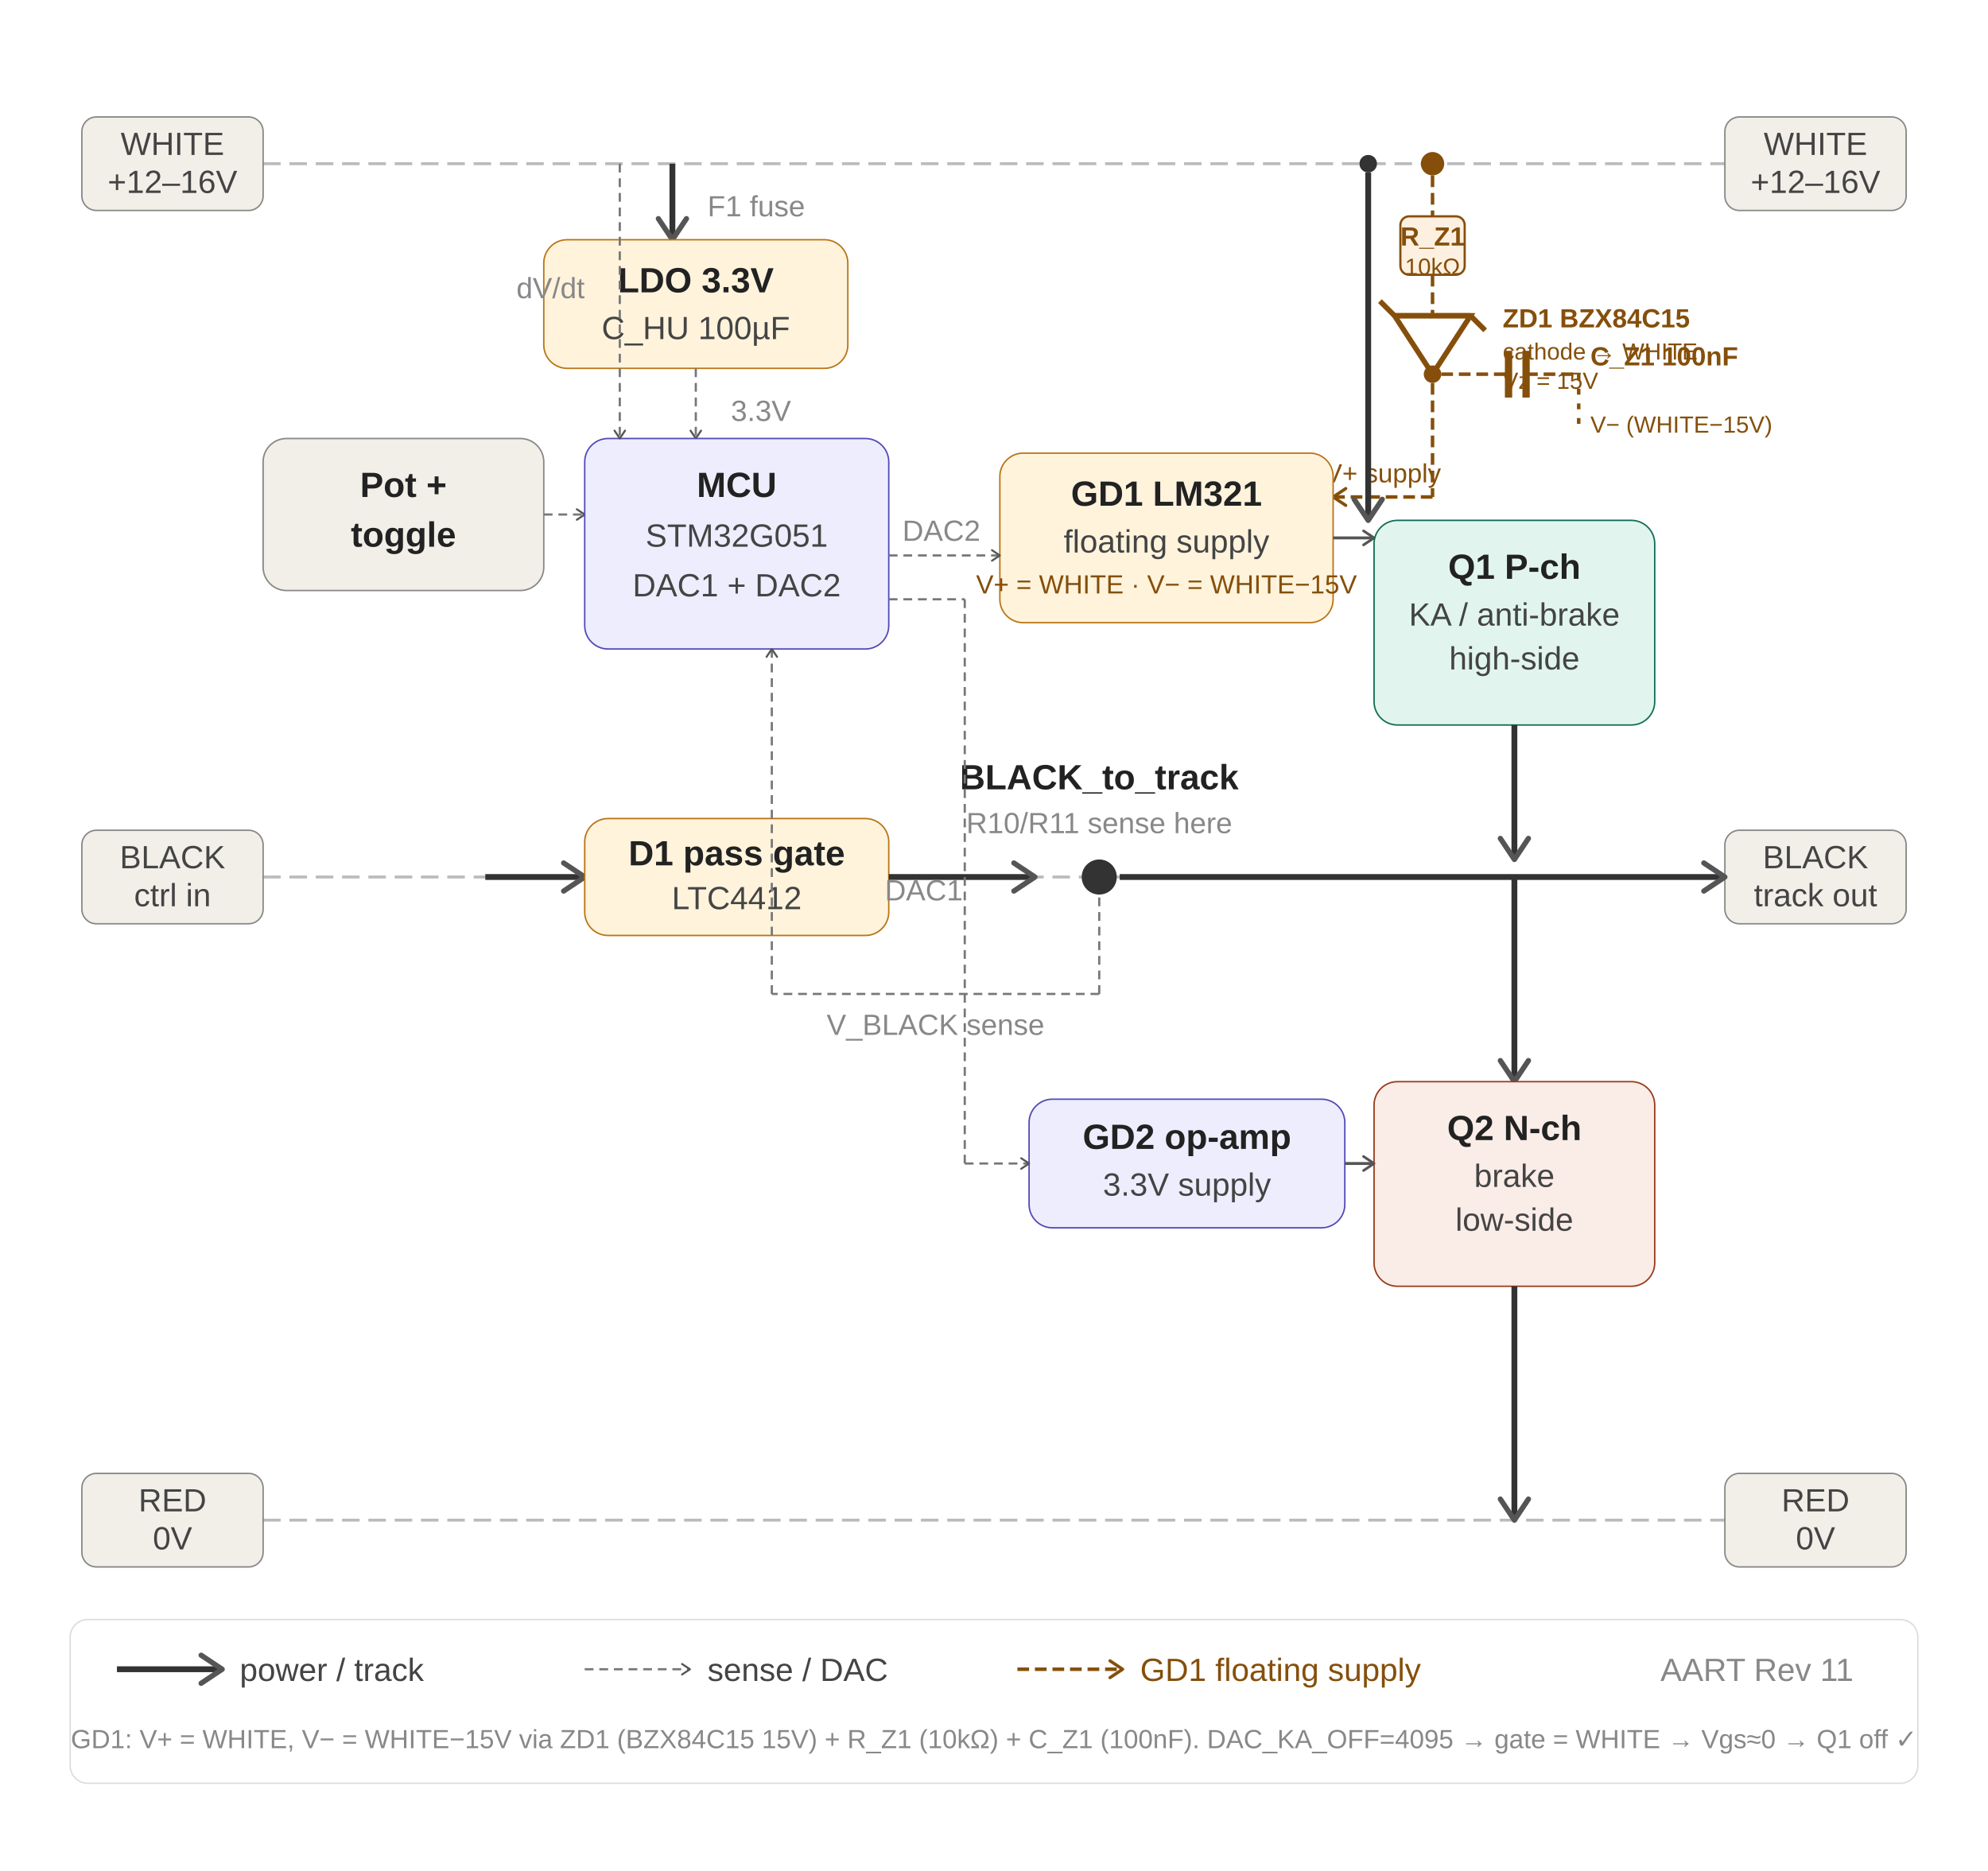
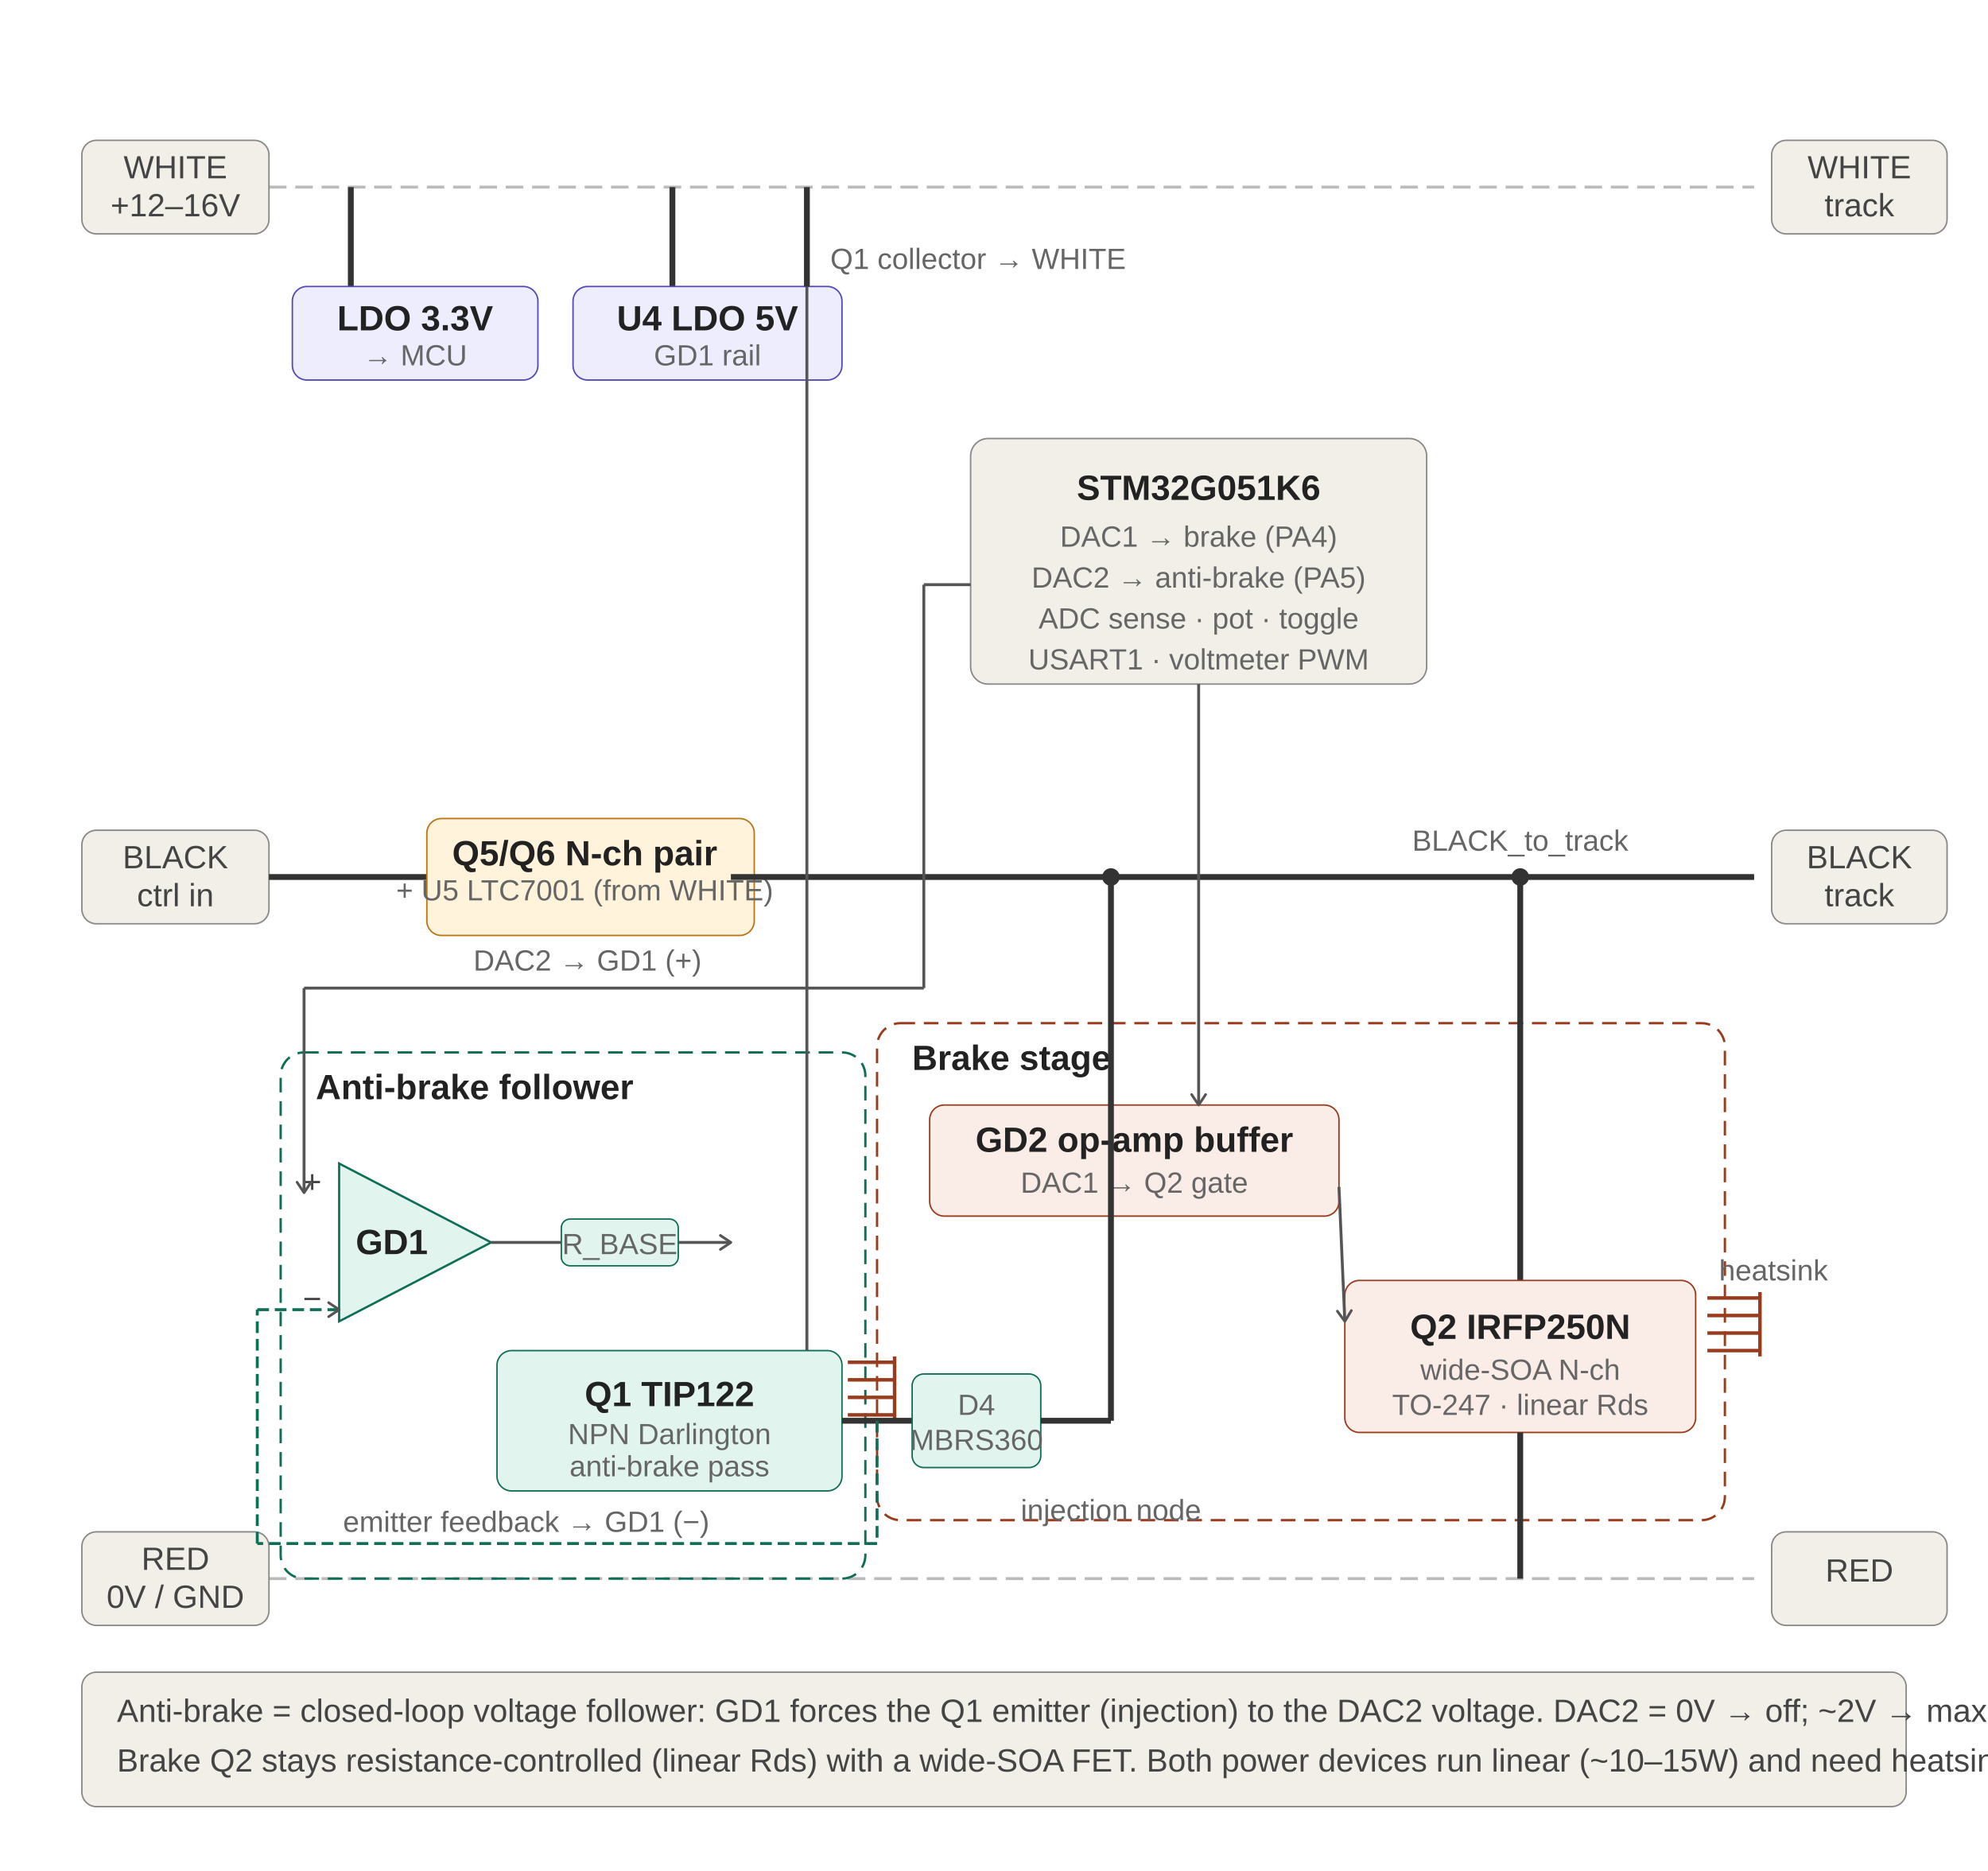
<svg xmlns="http://www.w3.org/2000/svg" width="680" viewBox="0 0 680 640" role="img">
  <defs>
    <marker id="arrow" viewBox="0 0 10 10" refX="8" refY="5" markerWidth="6" markerHeight="6" orient="auto-start-reverse">
      <path d="M2 1L8 5L2 9" fill="none" stroke="#555" stroke-width="1.5" stroke-linecap="round" stroke-linejoin="round" />
    </marker>
-     <marker id="arrow-float" viewBox="0 0 10 10" refX="8" refY="5" markerWidth="6" markerHeight="6" orient="auto-start-reverse">
-       <path d="M2 1L8 5L2 9" fill="none" stroke="#854F0B" stroke-width="1.5" stroke-linecap="round" stroke-linejoin="round" />
-     </marker>
    <style>
    text { font-family: Arial, sans-serif; }
    .ts  { font-size: 11px; fill: #444; }
+     .tss { font-size: 10px; fill: #666; }
    .th  { font-size: 12px; font-weight: 600; fill: #222; }
    .box-gray   { fill: #F1EFE8; stroke: #888; stroke-width: 0.5; }
    .box-amber  { fill: #FFF3DC; stroke: #BA7517; stroke-width: 0.5; }
    .box-purple { fill: #EEEDFE; stroke: #534AB7; stroke-width: 0.5; }
    .box-teal   { fill: #E1F5EE; stroke: #0F6E56; stroke-width: 0.5; }
    .box-coral  { fill: #FAECE7; stroke: #993C1D; stroke-width: 0.5; }
-     .box-float  { fill: #FEF0E0; stroke: #854F0B; stroke-width: 0.75; }
+     .cont-teal  { fill: none; stroke: #0F6E56; stroke-width: 0.8; stroke-dasharray: 5 3; }
+     .cont-coral { fill: none; stroke: #993C1D; stroke-width: 0.8; stroke-dasharray: 5 3; }
    .rail  { stroke: #bbb; stroke-width: 1; stroke-dasharray: 6 3; }
    .power { stroke: #333; stroke-width: 2; fill: none; }
-     .sense { stroke: #777; stroke-width: 0.75; stroke-dasharray: 3 2; fill: none; }
    .gate  { stroke: #555; stroke-width: 1; fill: none; }
-     .float { stroke: #854F0B; stroke-width: 1.2; stroke-dasharray: 4 2; fill: none; }
+     .fb    { stroke: #0F6E56; stroke-width: 1; stroke-dasharray: 4 2; fill: none; }
+     .hs    { fill: none; stroke: #993C1D; stroke-width: 1.2; }
  </style>
  </defs>
-   <line class="rail" x1="90" y1="56" x2="590" y2="56" />
-   <line class="rail" x1="90" y1="300" x2="590" y2="300" />
-   <line class="rail" x1="90" y1="520" x2="590" y2="520" />
-   <rect class="box-gray" x="28" y="40" width="62" height="32" rx="5" />
-   <text class="ts" x="59" y="53" text-anchor="middle">WHITE</text>
-   <text class="ts" x="59" y="66" text-anchor="middle">+12–16V</text>
-   <rect class="box-gray" x="28" y="284" width="62" height="32" rx="5" />
-   <text class="ts" x="59" y="297" text-anchor="middle">BLACK</text>
-   <text class="ts" x="59" y="310" text-anchor="middle">ctrl in</text>
-   <rect class="box-gray" x="28" y="504" width="62" height="32" rx="5" />
-   <text class="ts" x="59" y="517" text-anchor="middle">RED</text>
-   <text class="ts" x="59" y="530" text-anchor="middle">0V</text>
-   <rect class="box-gray" x="590" y="40" width="62" height="32" rx="5" />
-   <text class="ts" x="621" y="53" text-anchor="middle">WHITE</text>
-   <text class="ts" x="621" y="66" text-anchor="middle">+12–16V</text>
-   <rect class="box-gray" x="590" y="284" width="62" height="32" rx="5" />
-   <text class="ts" x="621" y="297" text-anchor="middle">BLACK</text>
-   <text class="ts" x="621" y="310" text-anchor="middle">track out</text>
-   <rect class="box-gray" x="590" y="504" width="62" height="32" rx="5" />
-   <text class="ts" x="621" y="517" text-anchor="middle">RED</text>
-   <text class="ts" x="621" y="530" text-anchor="middle">0V</text>
-   <line class="power" x1="166" y1="300" x2="200" y2="300" marker-end="url(#arrow)" />
-   <rect class="box-amber" x="200" y="280" width="104" height="40" rx="8" />
-   <text class="th" x="252" y="296" text-anchor="middle">D1 pass gate</text>
-   <text class="ts" x="252" y="311" text-anchor="middle">LTC4412</text>
-   <line class="power" x1="304" y1="300" x2="354" y2="300" marker-end="url(#arrow)" />
-   <circle cx="376" cy="300" r="6" fill="#333" />
-   <text class="th" x="376" y="270" text-anchor="middle">BLACK_to_track</text>
-   <text class="ts" x="376" y="285" text-anchor="middle" style="font-size:10px;fill:#888">R10/R11 sense here</text>
-   <line class="power" x1="383" y1="300" x2="590" y2="300" stroke="#333" stroke-width="2.5" marker-end="url(#arrow)" />
-   <line class="power" x1="230" y1="56" x2="230" y2="82" marker-end="url(#arrow)" />
-   <text class="ts" x="242" y="74" style="font-size:10px;fill:#888">F1 fuse</text>
-   <rect class="box-amber" x="186" y="82" width="104" height="44" rx="8" />
-   <text class="th" x="238" y="100" text-anchor="middle">LDO 3.3V</text>
-   <text class="ts" x="238" y="116" text-anchor="middle">C_HU 100µF</text>
-   <line class="sense" x1="238" y1="126" x2="238" y2="150" marker-end="url(#arrow)" />
-   <text class="ts" x="250" y="144" style="font-size:10px;fill:#888">3.3V</text>
-   <rect class="box-gray" x="90" y="150" width="96" height="52" rx="8" />
-   <text class="th" x="138" y="170" text-anchor="middle">Pot +</text>
-   <text class="th" x="138" y="187" text-anchor="middle">toggle</text>
-   <line class="sense" x1="186" y1="176" x2="200" y2="176" marker-end="url(#arrow)" />
-   <rect class="box-purple" x="200" y="150" width="104" height="72" rx="8" />
-   <text class="th" x="252" y="170" text-anchor="middle">MCU</text>
-   <text class="ts" x="252" y="187" text-anchor="middle">STM32G051</text>
-   <text class="ts" x="252" y="204" text-anchor="middle">DAC1 + DAC2</text>
-   <line class="sense" x1="212" y1="56" x2="212" y2="150" marker-end="url(#arrow)" />
-   <text class="ts" x="200" y="102" text-anchor="end" style="font-size:10px;fill:#888">dV/dt</text>
-   <line class="sense" x1="376" y1="307" x2="376" y2="340" />
-   <line class="sense" x1="376" y1="340" x2="264" y2="340" />
-   <line class="sense" x1="264" y1="340" x2="264" y2="222" marker-end="url(#arrow)" />
-   <text class="ts" x="320" y="354" text-anchor="middle" style="font-size:10px;fill:#888">V_BLACK sense</text>
-   <circle cx="490" cy="56" r="4" fill="#854F0B" />
-   <line class="float" x1="490" y1="60" x2="490" y2="74" />
-   <rect class="box-float" x="479" y="74" width="22" height="20" rx="3" />
-   <text x="490" y="84" text-anchor="middle" style="font-size:9px;fill:#854F0B;font-weight:600">R_Z1</text>
-   <text x="490" y="94" text-anchor="middle" style="font-size:8px;fill:#854F0B">10kΩ</text>
-   <line class="float" x1="490" y1="94" x2="490" y2="108" />
-   <line x1="477" y1="108" x2="503" y2="108" stroke="#854F0B" stroke-width="1.8" />
-   <line x1="477" y1="108" x2="472" y2="103" stroke="#854F0B" stroke-width="1.8" />
-   <line x1="503" y1="108" x2="508" y2="113" stroke="#854F0B" stroke-width="1.8" />
-   <polygon points="490,128 477,108 503,108" fill="none" stroke="#854F0B" stroke-width="1.8" />
-   <text x="514" y="112" style="font-size:9px;fill:#854F0B;font-weight:600">ZD1 BZX84C15</text>
-   <text x="514" y="123" style="font-size:8px;fill:#854F0B">cathode → WHITE</text>
-   <text x="514" y="133" style="font-size:8px;fill:#854F0B">Vz = 15V</text>
-   <circle cx="490" cy="128" r="3" fill="#854F0B" />
-   <line class="float" x1="493" y1="128" x2="516" y2="128" />
-   <line x1="516" y1="120" x2="516" y2="136" stroke="#854F0B" stroke-width="2.5" />
-   <line x1="522" y1="120" x2="522" y2="136" stroke="#854F0B" stroke-width="2.5" />
-   <line class="float" x1="522" y1="128" x2="540" y2="128" />
-   <text x="544" y="125" style="font-size:9px;fill:#854F0B;font-weight:600">C_Z1 100nF</text>
-   <line class="float" x1="540" y1="128" x2="540" y2="148" style="stroke-dasharray:2 3" />
-   <text x="544" y="148" style="font-size:8px;fill:#854F0B">V− (WHITE−15V)</text>
-   <line class="float" x1="490" y1="131" x2="490" y2="170" />
-   <line class="float" x1="490" y1="170" x2="456" y2="170" marker-end="url(#arrow-float)" />
-   <text x="473" y="165" text-anchor="middle" style="font-size:9px;fill:#854F0B">V+ supply</text>
-   <rect class="box-amber" x="342" y="155" width="114" height="58" rx="8" />
-   <text class="th" x="399" y="173" text-anchor="middle">GD1  LM321</text>
-   <text class="ts" x="399" y="189" text-anchor="middle">floating supply</text>
-   <text x="399" y="203" text-anchor="middle" style="font-size:9px;fill:#854F0B">V+ = WHITE · V− = WHITE−15V</text>
-   <line class="gate" x1="456" y1="184" x2="470" y2="184" marker-end="url(#arrow)" />
-   <line class="sense" x1="304" y1="190" x2="342" y2="190" marker-end="url(#arrow)" />
-   <text class="ts" x="322" y="185" text-anchor="middle" style="font-size:10px;fill:#888">DAC2</text>
-   <circle cx="468" cy="56" r="3" fill="#333" />
-   <line class="power" x1="468" y1="59" x2="468" y2="178" marker-end="url(#arrow)" />
-   <rect class="box-teal" x="470" y="178" width="96" height="70" rx="8" />
-   <text class="th" x="518" y="198" text-anchor="middle">Q1  P-ch</text>
-   <text class="ts" x="518" y="214" text-anchor="middle">KA / anti-brake</text>
-   <text class="ts" x="518" y="229" text-anchor="middle">high-side</text>
-   <line class="power" x1="518" y1="248" x2="518" y2="294" marker-end="url(#arrow)" />
-   <line class="power" x1="518" y1="300" x2="518" y2="370" marker-end="url(#arrow)" />
-   <rect class="box-coral" x="470" y="370" width="96" height="70" rx="8" />
-   <text class="th" x="518" y="390" text-anchor="middle">Q2  N-ch</text>
-   <text class="ts" x="518" y="406" text-anchor="middle">brake</text>
-   <text class="ts" x="518" y="421" text-anchor="middle">low-side</text>
-   <line class="power" x1="518" y1="440" x2="518" y2="520" marker-end="url(#arrow)" />
-   <rect class="box-purple" x="352" y="376" width="108" height="44" rx="8" />
-   <text class="th" x="406" y="393" text-anchor="middle">GD2  op-amp</text>
-   <text class="ts" x="406" y="409" text-anchor="middle">3.3V supply</text>
-   <line class="gate" x1="460" y1="398" x2="470" y2="398" marker-end="url(#arrow)" />
-   <line class="sense" x1="304" y1="205" x2="330" y2="205" />
-   <line class="sense" x1="330" y1="205" x2="330" y2="398" />
-   <line class="sense" x1="330" y1="398" x2="352" y2="398" marker-end="url(#arrow)" />
-   <text class="ts" x="316" y="308" text-anchor="middle" style="font-size:10px;fill:#888">DAC1</text>
-   <rect x="24" y="554" width="632" height="56" rx="6" fill="none" stroke="#ddd" stroke-width="0.5" />
-   <line x1="40" y1="571" x2="76" y2="571" stroke="#333" stroke-width="2" marker-end="url(#arrow)" />
-   <text class="ts" x="82" y="575">power / track</text>
-   <line x1="200" y1="571" x2="236" y2="571" stroke="#777" stroke-width="0.75" stroke-dasharray="3 2" marker-end="url(#arrow)" />
-   <text class="ts" x="242" y="575">sense / DAC</text>
-   <line x1="348" y1="571" x2="384" y2="571" stroke="#854F0B" stroke-width="1.2" stroke-dasharray="4 2" marker-end="url(#arrow-float)" />
-   <text class="ts" x="390" y="575" style="fill:#854F0B">GD1 floating supply</text>
-   <text class="ts" x="634" y="575" text-anchor="end" style="fill:#888">AART Rev 11</text>
-   <text x="340" y="598" text-anchor="middle" style="font-size:9px;fill:#888">GD1: V+ = WHITE, V− = WHITE−15V via ZD1 (BZX84C15 15V) + R_Z1 (10kΩ) + C_Z1 (100nF). DAC_KA_OFF=4095 → gate = WHITE → Vgs≈0 → Q1 off ✓</text>
+   <line class="rail" x1="92" y1="64" x2="600" y2="64" />
+   <line class="rail" x1="92" y1="300" x2="600" y2="300" />
+   <line class="rail" x1="92" y1="540" x2="600" y2="540" />
+   <rect class="box-gray" x="28" y="48" width="64" height="32" rx="5" />
+   <text class="ts" x="60" y="61" text-anchor="middle">WHITE</text>
+   <text class="ts" x="60" y="74" text-anchor="middle">+12–16V</text>
+   <rect class="box-gray" x="28" y="284" width="64" height="32" rx="5" />
+   <text class="ts" x="60" y="297" text-anchor="middle">BLACK</text>
+   <text class="ts" x="60" y="310" text-anchor="middle">ctrl in</text>
+   <rect class="box-gray" x="28" y="524" width="64" height="32" rx="5" />
+   <text class="ts" x="60" y="537" text-anchor="middle">RED</text>
+   <text class="ts" x="60" y="550" text-anchor="middle">0V / GND</text>
+   <rect class="box-gray" x="606" y="48" width="60" height="32" rx="5" />
+   <text class="ts" x="636" y="61" text-anchor="middle">WHITE</text>
+   <text class="ts" x="636" y="74" text-anchor="middle">track</text>
+   <rect class="box-gray" x="606" y="284" width="60" height="32" rx="5" />
+   <text class="ts" x="636" y="297" text-anchor="middle">BLACK</text>
+   <text class="ts" x="636" y="310" text-anchor="middle">track</text>
+   <rect class="box-gray" x="606" y="524" width="60" height="32" rx="5" />
+   <text class="ts" x="636" y="541" text-anchor="middle">RED</text>
+   <line class="power" x1="120" y1="64" x2="120" y2="98" />
+   <rect class="box-purple" x="100" y="98" width="84" height="32" rx="5" />
+   <text class="th" x="142" y="113" text-anchor="middle">LDO 3.3V</text>
+   <text class="tss" x="142" y="125" text-anchor="middle">→ MCU</text>
+   <line class="power" x1="230" y1="64" x2="230" y2="98" />
+   <rect class="box-purple" x="196" y="98" width="92" height="32" rx="5" />
+   <text class="th" x="242" y="113" text-anchor="middle">U4 LDO 5V</text>
+   <text class="tss" x="242" y="125" text-anchor="middle">GD1 rail</text>
+   <rect class="box-gray" x="332" y="150" width="156" height="84" rx="6" />
+   <text class="th" x="410" y="171" text-anchor="middle">STM32G051K6</text>
+   <text class="tss" x="410" y="187" text-anchor="middle">DAC1 → brake (PA4)</text>
+   <text class="tss" x="410" y="201" text-anchor="middle">DAC2 → anti-brake (PA5)</text>
+   <text class="tss" x="410" y="215" text-anchor="middle">ADC sense · pot · toggle</text>
+   <text class="tss" x="410" y="229" text-anchor="middle">USART1 · voltmeter PWM</text>
+   <line class="power" x1="92" y1="300" x2="150" y2="300" />
+   <rect class="box-amber" x="146" y="280" width="112" height="40" rx="5" />
+   <text class="th" x="200" y="296" text-anchor="middle">Q5/Q6 N-ch pair</text>
+   <text class="tss" x="200" y="308" text-anchor="middle">+ U5 LTC7001 (from WHITE)</text>
+   <line class="power" x1="250" y1="300" x2="600" y2="300" />
+   <circle cx="520" cy="300" r="3" fill="#333" />
+   <text class="tss" x="520" y="291" text-anchor="middle">BLACK_to_track</text>
+   <rect class="cont-coral" x="300" y="350" width="290" height="170" rx="8" />
+   <text class="th" x="312" y="366" text-anchor="start">Brake stage</text>
+   <rect class="box-coral" x="318" y="378" width="140" height="38" rx="5" />
+   <text class="th" x="388" y="394" text-anchor="middle">GD2 op-amp buffer</text>
+   <text class="tss" x="388" y="408" text-anchor="middle">DAC1 → Q2 gate</text>
+   <line class="gate" x1="410" y1="234" x2="410" y2="378" marker-end="url(#arrow)" />
+   <line class="power" x1="520" y1="300" x2="520" y2="438" />
+   <rect class="box-coral" x="460" y="438" width="120" height="52" rx="5" />
+   <text class="th" x="520" y="458" text-anchor="middle">Q2 IRFP250N</text>
+   <text class="tss" x="520" y="472" text-anchor="middle">wide-SOA N-ch</text>
+   <text class="tss" x="520" y="484" text-anchor="middle">TO-247 · linear Rds</text>
+   <line class="gate" x1="458" y1="406" x2="460" y2="452" marker-end="url(#arrow)" />
+   <line class="power" x1="520" y1="490" x2="520" y2="540" />
+   <path class="hs" d="M584 444 h18 M584 450 h18 M584 456 h18 M584 462 h18 M602 442 v22" />
+   <text class="tss" x="588" y="438" text-anchor="start">heatsink</text>
+   <rect class="cont-teal" x="96" y="360" width="200" height="180" rx="8" />
+   <text class="th" x="108" y="376" text-anchor="start">Anti-brake follower</text>
+   <polygon points="116,398 116,452 168,425" fill="#E1F5EE" stroke="#0F6E56" stroke-width="0.75" />
+   <text class="th" x="134" y="429" text-anchor="middle">GD1</text>
+   <text class="ts" x="110" y="408" text-anchor="end">+</text>
+   <text class="ts" x="110" y="448" text-anchor="end">−</text>
+   <line class="gate" x1="168" y1="425" x2="192" y2="425" />
+   <rect class="box-teal" x="192" y="417" width="40" height="16" rx="3" />
+   <text class="tss" x="212" y="429" text-anchor="middle">R_BASE</text>
+   <line class="gate" x1="232" y1="425" x2="250" y2="425" marker-end="url(#arrow)" />
+   <rect class="box-teal" x="170" y="462" width="118" height="48" rx="5" />
+   <text class="th" x="229" y="481" text-anchor="middle">Q1 TIP122</text>
+   <text class="tss" x="229" y="494" text-anchor="middle">NPN Darlington</text>
+   <text class="tss" x="229" y="505" text-anchor="middle">anti-brake pass</text>
+   <path class="hs" d="M290 466 h16 M290 472 h16 M290 478 h16 M290 484 h16 M306 464 v22" />
+   <line class="gate" x1="332" y1="200" x2="316" y2="200" />
+   <line class="gate" x1="316" y1="200" x2="316" y2="338" />
+   <line class="gate" x1="316" y1="338" x2="104" y2="338" />
+   <line class="gate" x1="104" y1="338" x2="104" y2="408" marker-end="url(#arrow)" />
+   <text class="tss" x="240" y="332" text-anchor="end">DAC2 → GD1 (+)</text>
+   <line class="gate" x1="276" y1="98" x2="276" y2="462" />
+   <line class="power" x1="276" y1="64" x2="276" y2="98" />
+   <text class="tss" x="284" y="92" text-anchor="start">Q1 collector → WHITE</text>
+   <line class="power" x1="288" y1="486" x2="312" y2="486" />
+   <rect class="box-teal" x="312" y="470" width="44" height="32" rx="4" />
+   <text class="tss" x="334" y="484" text-anchor="middle">D4</text>
+   <text class="tss" x="334" y="496" text-anchor="middle">MBRS360</text>
+   <line class="power" x1="356" y1="486" x2="380" y2="486" />
+   <line class="power" x1="380" y1="486" x2="380" y2="300" />
+   <circle cx="380" cy="300" r="3" fill="#333" />
+   <text class="tss" x="380" y="520" text-anchor="middle">injection node</text>
+   <line class="fb" x1="300" y1="486" x2="300" y2="528" />
+   <line class="fb" x1="300" y1="528" x2="88" y2="528" />
+   <line class="fb" x1="88" y1="528" x2="88" y2="448" />
+   <line class="fb" x1="88" y1="448" x2="116" y2="448" marker-end="url(#arrow)" />
+   <text class="tss" x="180" y="524" text-anchor="middle">emitter feedback → GD1 (−)</text>
+   <rect class="box-gray" x="28" y="572" width="624" height="46" rx="5" />
+   <text class="ts" x="40" y="589" text-anchor="start">Anti-brake = closed-loop voltage follower: GD1 forces the Q1 emitter (injection) to the DAC2 voltage. DAC2 = 0V → off; ~2V → max inject.</text>
+   <text class="ts" x="40" y="606" text-anchor="start">Brake Q2 stays resistance-controlled (linear Rds) with a wide-SOA FET. Both power devices run linear (~10–15W) and need heatsinks. Floating-supply P-channel retired.</text>
</svg>
